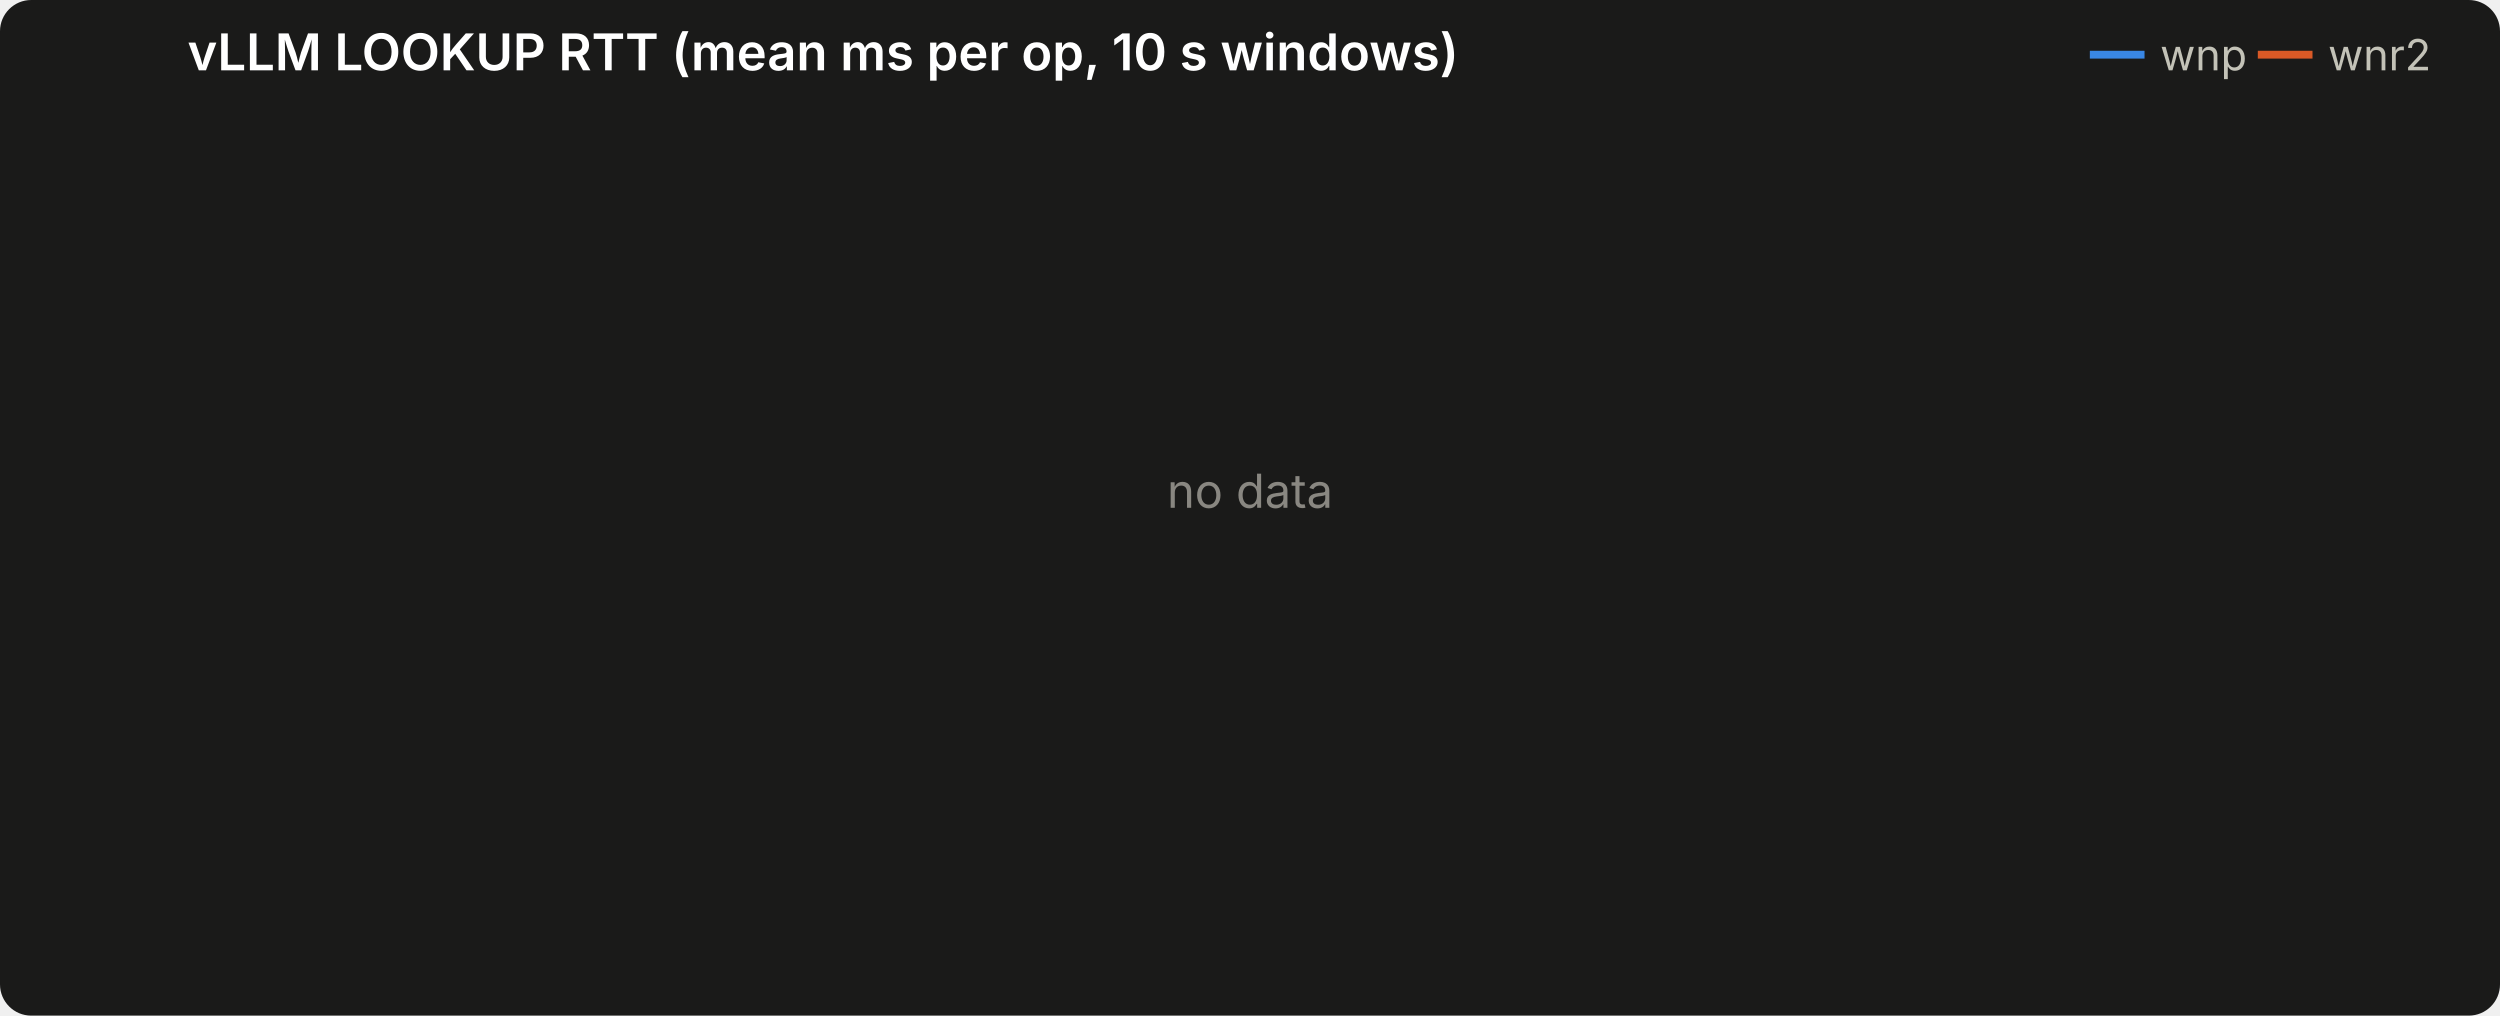
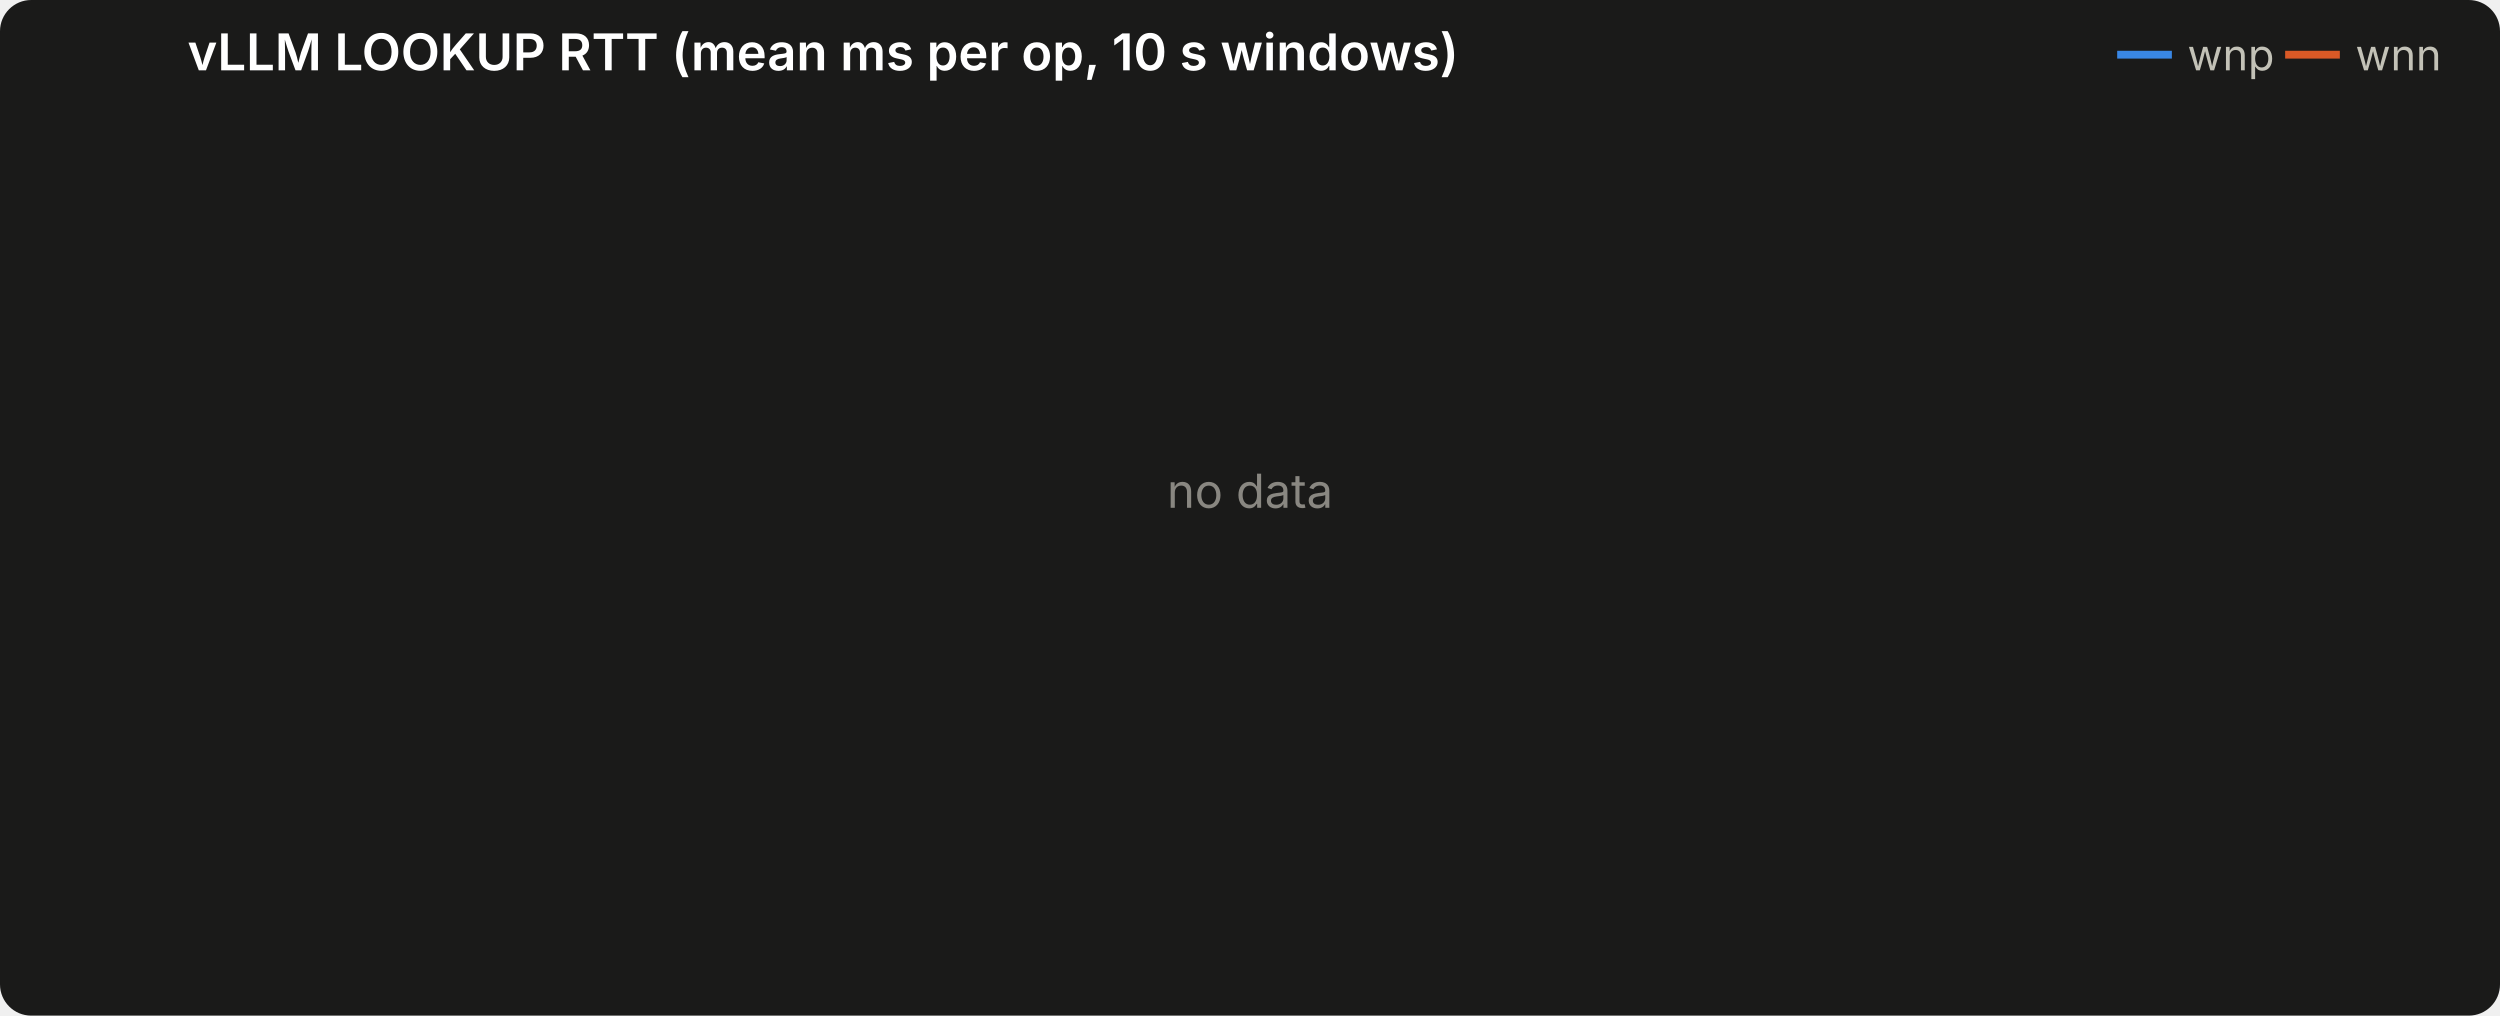
<svg xmlns="http://www.w3.org/2000/svg" viewBox="0 0 640 260" width="640" height="260" font-family="system-ui, -apple-system, Segoe UI, sans-serif" role="img" aria-label="vLLM LOOKUP RTT (mean ms per op, 10 s windows)">
  <rect width="640" height="260" rx="8" fill="#1a1a19" />
  <text x="48" y="18" font-size="13" font-weight="600" fill="#ffffff">vLLM LOOKUP RTT (mean ms per op, 10 s windows)</text>
-   <line x1="578" x2="592" y1="14" y2="14" stroke="#d95926" stroke-width="2" />
-   <text x="596" y="18" font-size="11" fill="#c3c2b7">wnr2</text>
-   <line x1="535" x2="549" y1="14" y2="14" stroke="#3987e5" stroke-width="2" />
-   <text x="553" y="18" font-size="11" fill="#c3c2b7">wnp</text>
+   <line x1="585" x2="599" y1="14" y2="14" stroke="#d95926" stroke-width="2" />
+   <text x="603" y="18" font-size="11" fill="#c3c2b7">wnn</text>
+   <line x1="542" x2="556" y1="14" y2="14" stroke="#3987e5" stroke-width="2" />
+   <text x="560" y="18" font-size="11" fill="#c3c2b7">wnp</text>
  <text x="320.0" y="130.0" text-anchor="middle" font-size="12" fill="#898781">no data</text>
</svg>
